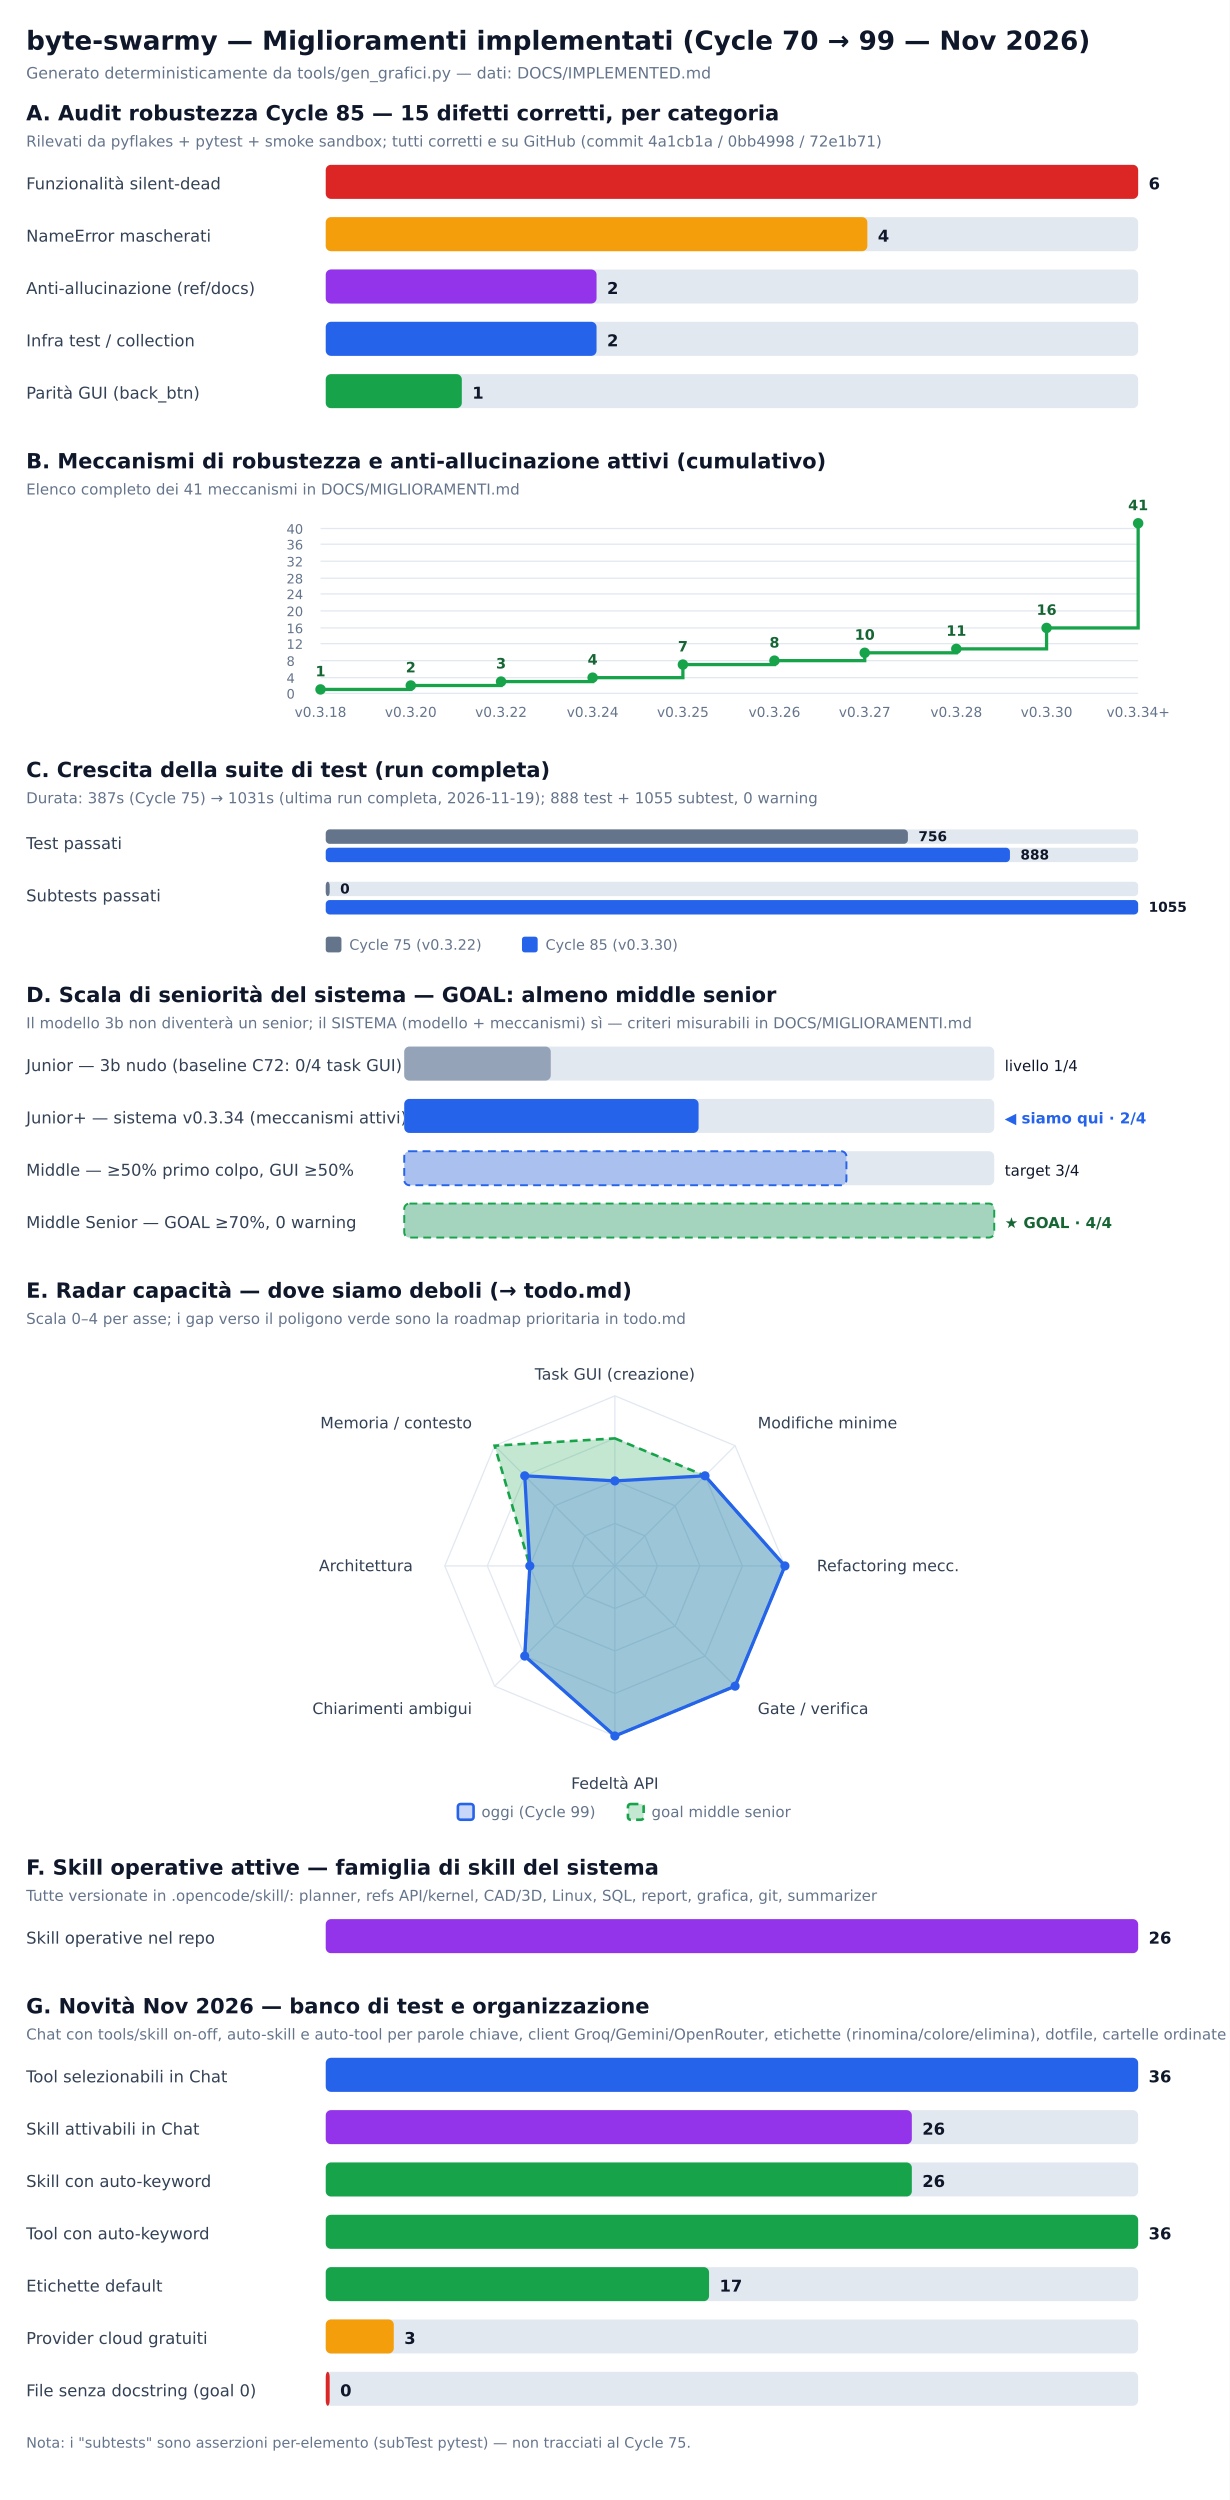
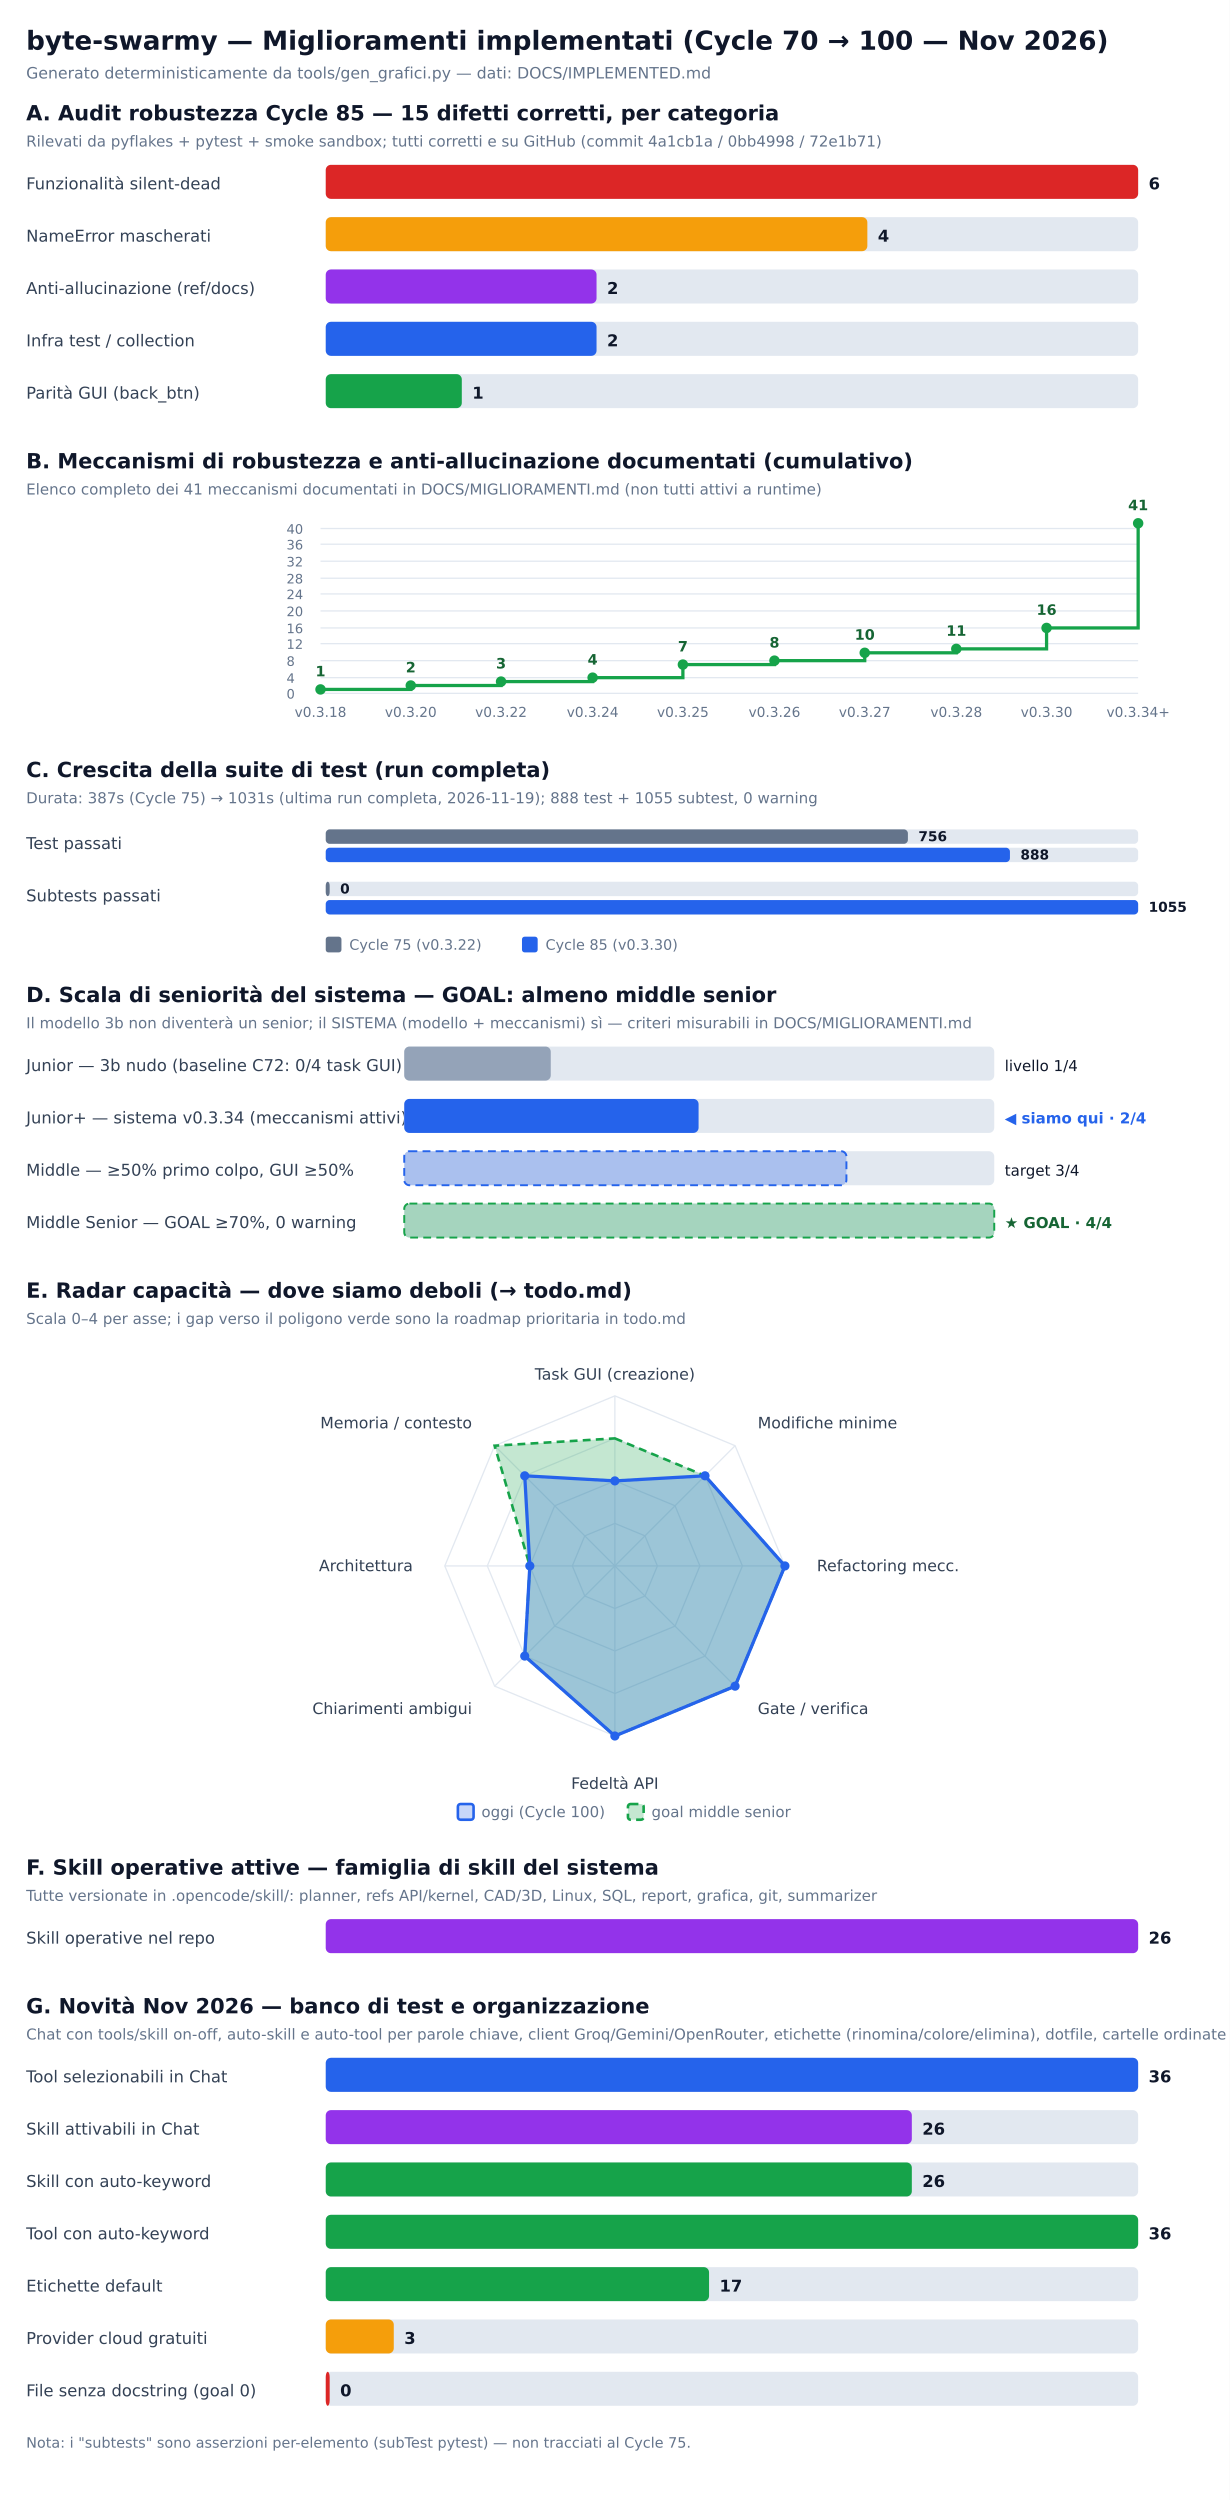
<svg xmlns="http://www.w3.org/2000/svg" width="940" height="1911" viewBox="0 0 940 1911">
  <rect width="940" height="1911" fill="#ffffff" />
-   <text x="20" y="38" font-family="DejaVu Sans, sans-serif" font-size="20" font-weight="bold" fill="#0f172a">byte-swarmy — Miglioramenti implementati (Cycle 70 → 99 — Nov 2026)</text>
+   <text x="20" y="38" font-family="DejaVu Sans, sans-serif" font-size="20" font-weight="bold" fill="#0f172a">byte-swarmy — Miglioramenti implementati (Cycle 70 → 100 — Nov 2026)</text>
  <text x="20" y="60" font-family="DejaVu Sans, sans-serif" font-size="12" fill="#64748b">Generato deterministicamente da tools/gen_grafici.py — dati: DOCS/IMPLEMENTED.md</text>
  <text x="20" y="92" font-family="DejaVu Sans, sans-serif" font-size="16" font-weight="bold" fill="#0f172a">A. Audit robustezza Cycle 85 — 15 difetti corretti, per categoria</text>
  <text x="20" y="112" font-family="DejaVu Sans, sans-serif" font-size="11.5" fill="#64748b">Rilevati da pyflakes + pytest + smoke sandbox; tutti corretti e su GitHub (commit 4a1cb1a / 0bb4998 / 72e1b71)</text>
  <text x="20" y="144.72" font-family="DejaVu Sans, sans-serif" font-size="12.5" fill="#334155">Funzionalità silent-dead</text>
  <rect x="249" y="126" width="621" height="26" rx="4" fill="#e2e8f0" />
  <rect x="249" y="126" width="621" height="26" rx="4" fill="#dc2626" />
  <text x="878" y="144.72" font-family="DejaVu Sans, sans-serif" font-size="12.5" font-weight="bold" fill="#0f172a">6</text>
  <text x="20" y="184.72" font-family="DejaVu Sans, sans-serif" font-size="12.5" fill="#334155">NameError mascherati</text>
  <rect x="249" y="166" width="621" height="26" rx="4" fill="#e2e8f0" />
  <rect x="249" y="166" width="414" height="26" rx="4" fill="#f59e0b" />
  <text x="671" y="184.72" font-family="DejaVu Sans, sans-serif" font-size="12.5" font-weight="bold" fill="#0f172a">4</text>
  <text x="20" y="224.72" font-family="DejaVu Sans, sans-serif" font-size="12.5" fill="#334155">Anti-allucinazione (ref/docs)</text>
  <rect x="249" y="206" width="621" height="26" rx="4" fill="#e2e8f0" />
  <rect x="249" y="206" width="207" height="26" rx="4" fill="#9333ea" />
  <text x="464" y="224.72" font-family="DejaVu Sans, sans-serif" font-size="12.5" font-weight="bold" fill="#0f172a">2</text>
  <text x="20" y="264.72" font-family="DejaVu Sans, sans-serif" font-size="12.5" fill="#334155">Infra test / collection</text>
  <rect x="249" y="246" width="621" height="26" rx="4" fill="#e2e8f0" />
  <rect x="249" y="246" width="207" height="26" rx="4" fill="#2563eb" />
  <text x="464" y="264.72" font-family="DejaVu Sans, sans-serif" font-size="12.5" font-weight="bold" fill="#0f172a">2</text>
  <text x="20" y="304.72" font-family="DejaVu Sans, sans-serif" font-size="12.5" fill="#334155">Parità GUI (back_btn)</text>
  <rect x="249" y="286" width="621" height="26" rx="4" fill="#e2e8f0" />
  <rect x="249" y="286" width="104" height="26" rx="4" fill="#16a34a" />
  <text x="361" y="304.72" font-family="DejaVu Sans, sans-serif" font-size="12.5" font-weight="bold" fill="#0f172a">1</text>
-   <text x="20" y="358" font-family="DejaVu Sans, sans-serif" font-size="16" font-weight="bold" fill="#0f172a">B. Meccanismi di robustezza e anti-allucinazione attivi (cumulativo)</text>
-   <text x="20" y="378" font-family="DejaVu Sans, sans-serif" font-size="11.5" fill="#64748b">Elenco completo dei 41 meccanismi in DOCS/MIGLIORAMENTI.md</text>
+   <text x="20" y="358" font-family="DejaVu Sans, sans-serif" font-size="16" font-weight="bold" fill="#0f172a">B. Meccanismi di robustezza e anti-allucinazione documentati (cumulativo)</text>
+   <text x="20" y="378" font-family="DejaVu Sans, sans-serif" font-size="11.5" fill="#64748b">Elenco completo dei 41 meccanismi documentati in DOCS/MIGLIORAMENTI.md (non tutti attivi a runtime)</text>
  <line x1="245" y1="530" x2="870" y2="530" stroke="#e2e8f0" stroke-width="1" />
  <text x="219" y="534" font-family="DejaVu Sans, sans-serif" font-size="10" fill="#64748b">0</text>
  <line x1="245" y1="518" x2="870" y2="518" stroke="#e2e8f0" stroke-width="1" />
  <text x="219" y="522" font-family="DejaVu Sans, sans-serif" font-size="10" fill="#64748b">4</text>
  <line x1="245" y1="505" x2="870" y2="505" stroke="#e2e8f0" stroke-width="1" />
  <text x="219" y="509" font-family="DejaVu Sans, sans-serif" font-size="10" fill="#64748b">8</text>
  <line x1="245" y1="492" x2="870" y2="492" stroke="#e2e8f0" stroke-width="1" />
  <text x="219" y="496" font-family="DejaVu Sans, sans-serif" font-size="10" fill="#64748b">12</text>
  <line x1="245" y1="480" x2="870" y2="480" stroke="#e2e8f0" stroke-width="1" />
  <text x="219" y="484" font-family="DejaVu Sans, sans-serif" font-size="10" fill="#64748b">16</text>
  <line x1="245" y1="467" x2="870" y2="467" stroke="#e2e8f0" stroke-width="1" />
  <text x="219" y="471" font-family="DejaVu Sans, sans-serif" font-size="10" fill="#64748b">20</text>
  <line x1="245" y1="454" x2="870" y2="454" stroke="#e2e8f0" stroke-width="1" />
  <text x="219" y="458" font-family="DejaVu Sans, sans-serif" font-size="10" fill="#64748b">24</text>
  <line x1="245" y1="442" x2="870" y2="442" stroke="#e2e8f0" stroke-width="1" />
  <text x="219" y="446" font-family="DejaVu Sans, sans-serif" font-size="10" fill="#64748b">28</text>
  <line x1="245" y1="429" x2="870" y2="429" stroke="#e2e8f0" stroke-width="1" />
  <text x="219" y="433" font-family="DejaVu Sans, sans-serif" font-size="10" fill="#64748b">32</text>
  <line x1="245" y1="416" x2="870" y2="416" stroke="#e2e8f0" stroke-width="1" />
  <text x="219" y="420" font-family="DejaVu Sans, sans-serif" font-size="10" fill="#64748b">36</text>
  <line x1="245" y1="404" x2="870" y2="404" stroke="#e2e8f0" stroke-width="1" />
  <text x="219" y="408" font-family="DejaVu Sans, sans-serif" font-size="10" fill="#64748b">40</text>
  <path d="M 245 527 L 314 527 L 314 524 L 383 524 L 383 521 L 453 521 L 453 518 L 522 518 L 522 508 L 592 508 L 592 505 L 661 505 L 661 499 L 731 499 L 731 496 L 800 496 L 800 480 L 870 480 L 870 400" fill="none" stroke="#16a34a" stroke-width="2.5" />
  <circle cx="245" cy="527" r="4" fill="#16a34a" />
  <text x="245" y="517" font-family="DejaVu Sans, sans-serif" font-size="11" font-weight="bold" fill="#166534" text-anchor="middle">1</text>
  <text x="245" y="548" font-family="DejaVu Sans, sans-serif" font-size="10.5" fill="#64748b" text-anchor="middle">v0.3.18</text>
  <circle cx="314" cy="524" r="4" fill="#16a34a" />
  <text x="314" y="514" font-family="DejaVu Sans, sans-serif" font-size="11" font-weight="bold" fill="#166534" text-anchor="middle">2</text>
  <text x="314" y="548" font-family="DejaVu Sans, sans-serif" font-size="10.5" fill="#64748b" text-anchor="middle">v0.3.20</text>
  <circle cx="383" cy="521" r="4" fill="#16a34a" />
  <text x="383" y="511" font-family="DejaVu Sans, sans-serif" font-size="11" font-weight="bold" fill="#166534" text-anchor="middle">3</text>
  <text x="383" y="548" font-family="DejaVu Sans, sans-serif" font-size="10.5" fill="#64748b" text-anchor="middle">v0.3.22</text>
  <circle cx="453" cy="518" r="4" fill="#16a34a" />
  <text x="453" y="508" font-family="DejaVu Sans, sans-serif" font-size="11" font-weight="bold" fill="#166534" text-anchor="middle">4</text>
  <text x="453" y="548" font-family="DejaVu Sans, sans-serif" font-size="10.5" fill="#64748b" text-anchor="middle">v0.3.24</text>
  <circle cx="522" cy="508" r="4" fill="#16a34a" />
  <text x="522" y="498" font-family="DejaVu Sans, sans-serif" font-size="11" font-weight="bold" fill="#166534" text-anchor="middle">7</text>
  <text x="522" y="548" font-family="DejaVu Sans, sans-serif" font-size="10.5" fill="#64748b" text-anchor="middle">v0.3.25</text>
  <circle cx="592" cy="505" r="4" fill="#16a34a" />
  <text x="592" y="495" font-family="DejaVu Sans, sans-serif" font-size="11" font-weight="bold" fill="#166534" text-anchor="middle">8</text>
  <text x="592" y="548" font-family="DejaVu Sans, sans-serif" font-size="10.5" fill="#64748b" text-anchor="middle">v0.3.26</text>
  <circle cx="661" cy="499" r="4" fill="#16a34a" />
  <text x="661" y="489" font-family="DejaVu Sans, sans-serif" font-size="11" font-weight="bold" fill="#166534" text-anchor="middle">10</text>
  <text x="661" y="548" font-family="DejaVu Sans, sans-serif" font-size="10.5" fill="#64748b" text-anchor="middle">v0.3.27</text>
  <circle cx="731" cy="496" r="4" fill="#16a34a" />
  <text x="731" y="486" font-family="DejaVu Sans, sans-serif" font-size="11" font-weight="bold" fill="#166534" text-anchor="middle">11</text>
  <text x="731" y="548" font-family="DejaVu Sans, sans-serif" font-size="10.5" fill="#64748b" text-anchor="middle">v0.3.28</text>
  <circle cx="800" cy="480" r="4" fill="#16a34a" />
  <text x="800" y="470" font-family="DejaVu Sans, sans-serif" font-size="11" font-weight="bold" fill="#166534" text-anchor="middle">16</text>
  <text x="800" y="548" font-family="DejaVu Sans, sans-serif" font-size="10.5" fill="#64748b" text-anchor="middle">v0.3.30</text>
  <circle cx="870" cy="400" r="4" fill="#16a34a" />
  <text x="870" y="390" font-family="DejaVu Sans, sans-serif" font-size="11" font-weight="bold" fill="#166534" text-anchor="middle">41</text>
  <text x="870" y="548" font-family="DejaVu Sans, sans-serif" font-size="10.5" fill="#64748b" text-anchor="middle">v0.3.34+</text>
  <text x="20" y="594" font-family="DejaVu Sans, sans-serif" font-size="16" font-weight="bold" fill="#0f172a">C. Crescita della suite di test (run completa)</text>
  <text x="20" y="614" font-family="DejaVu Sans, sans-serif" font-size="11.5" fill="#64748b">Durata: 387s (Cycle 75) → 1031s (ultima run completa, 2026-11-19); 888 test + 1055 subtest, 0 warning</text>
  <text x="20" y="649" font-family="DejaVu Sans, sans-serif" font-size="12.5" fill="#334155">Test passati</text>
  <rect x="249" y="634" width="621" height="11" rx="3" fill="#e2e8f0" />
  <rect x="249" y="634" width="445" height="11" rx="3" fill="#64748b" />
  <text x="702" y="643" font-family="DejaVu Sans, sans-serif" font-size="10.5" font-weight="bold" fill="#0f172a">756</text>
  <rect x="249" y="648" width="621" height="11" rx="3" fill="#e2e8f0" />
  <rect x="249" y="648" width="523" height="11" rx="3" fill="#2563eb" />
  <text x="780" y="657" font-family="DejaVu Sans, sans-serif" font-size="10.5" font-weight="bold" fill="#0f172a">888</text>
  <text x="20" y="689" font-family="DejaVu Sans, sans-serif" font-size="12.5" fill="#334155">Subtests passati</text>
  <rect x="249" y="674" width="621" height="11" rx="3" fill="#e2e8f0" />
  <rect x="249" y="674" width="3" height="11" rx="3" fill="#64748b" />
  <text x="260" y="683" font-family="DejaVu Sans, sans-serif" font-size="10.5" font-weight="bold" fill="#0f172a">0</text>
  <rect x="249" y="688" width="621" height="11" rx="3" fill="#e2e8f0" />
  <rect x="249" y="688" width="621" height="11" rx="3" fill="#2563eb" />
  <text x="878" y="697" font-family="DejaVu Sans, sans-serif" font-size="10.5" font-weight="bold" fill="#0f172a">1055</text>
  <rect x="249" y="716" width="12" height="12" rx="2" fill="#64748b" />
  <text x="267" y="726" font-family="DejaVu Sans, sans-serif" font-size="11" fill="#64748b">Cycle 75 (v0.3.22)</text>
  <rect x="399" y="716" width="12" height="12" rx="2" fill="#2563eb" />
  <text x="417" y="726" font-family="DejaVu Sans, sans-serif" font-size="11" fill="#64748b">Cycle 85 (v0.3.30)</text>
  <text x="20" y="766" font-family="DejaVu Sans, sans-serif" font-size="16" font-weight="bold" fill="#0f172a">D. Scala di seniorità del sistema — GOAL: almeno middle senior</text>
  <text x="20" y="786" font-family="DejaVu Sans, sans-serif" font-size="11.5" fill="#64748b">Il modello 3b non diventerà un senior; il SISTEMA (modello + meccanismi) sì — criteri misurabili in DOCS/MIGLIORAMENTI.md</text>
  <text x="20" y="818.72" font-family="DejaVu Sans, sans-serif" font-size="12.5" fill="#334155">Junior — 3b nudo (baseline C72: 0/4 task GUI)</text>
  <rect x="309" y="800" width="451" height="26" rx="4" fill="#e2e8f0" />
  <rect x="309" y="800" width="112" height="26" rx="4" fill="#94a3b8" fill-opacity="1.0" />
  <text x="768" y="818.72" font-family="DejaVu Sans, sans-serif" font-size="11.5" font-weight="normal" fill="#0f172a">livello 1/4</text>
  <text x="20" y="858.72" font-family="DejaVu Sans, sans-serif" font-size="12.5" fill="#334155">Junior+ — sistema v0.3.34 (meccanismi attivi)</text>
  <rect x="309" y="840" width="451" height="26" rx="4" fill="#e2e8f0" />
  <rect x="309" y="840" width="225" height="26" rx="4" fill="#2563eb" fill-opacity="1.0" />
  <text x="768" y="858.72" font-family="DejaVu Sans, sans-serif" font-size="11.5" font-weight="bold" fill="#2563eb">◀ siamo qui · 2/4</text>
  <text x="20" y="898.72" font-family="DejaVu Sans, sans-serif" font-size="12.5" fill="#334155">Middle — ≥50% primo colpo, GUI ≥50%</text>
  <rect x="309" y="880" width="451" height="26" rx="4" fill="#e2e8f0" />
  <rect x="309" y="880" width="338" height="26" rx="4" fill="#2563eb" fill-opacity="0.30" />
  <rect x="309" y="880" width="338" height="26" rx="4" fill="none" stroke="#2563eb" stroke-width="1.5" stroke-dasharray="6,4" />
  <text x="768" y="898.72" font-family="DejaVu Sans, sans-serif" font-size="11.5" font-weight="normal" fill="#0f172a">target 3/4</text>
  <text x="20" y="938.72" font-family="DejaVu Sans, sans-serif" font-size="12.5" fill="#334155">Middle Senior — GOAL ≥70%, 0 warning</text>
  <rect x="309" y="920" width="451" height="26" rx="4" fill="#e2e8f0" />
  <rect x="309" y="920" width="451" height="26" rx="4" fill="#16a34a" fill-opacity="0.30" />
  <rect x="309" y="920" width="451" height="26" rx="4" fill="none" stroke="#16a34a" stroke-width="1.5" stroke-dasharray="6,4" />
  <text x="768" y="938.72" font-family="DejaVu Sans, sans-serif" font-size="11.5" font-weight="bold" fill="#166534">★ GOAL · 4/4</text>
  <text x="20" y="992" font-family="DejaVu Sans, sans-serif" font-size="16" font-weight="bold" fill="#0f172a">E. Radar capacità — dove siamo deboli (→ todo.md)</text>
  <text x="20" y="1012" font-family="DejaVu Sans, sans-serif" font-size="11.5" fill="#64748b">Scala 0–4 per asse; i gap verso il poligono verde sono la roadmap prioritaria in todo.md</text>
  <polygon points="470.0,1164.5 493.0,1174.0 502.5,1197.0 493.0,1220.0 470.0,1229.5 447.0,1220.0 437.5,1197.0 447.0,1174.0" fill="none" stroke="#e2e8f0" stroke-width="1" />
  <polygon points="470.0,1132.0 516.0,1151.0 535.0,1197.0 516.0,1243.0 470.0,1262.0 424.0,1243.0 405.0,1197.0 424.0,1151.0" fill="none" stroke="#e2e8f0" stroke-width="1" />
  <polygon points="470.0,1099.5 538.9,1128.1 567.5,1197.0 538.9,1265.9 470.0,1294.5 401.1,1265.9 372.5,1197.0 401.1,1128.1" fill="none" stroke="#e2e8f0" stroke-width="1" />
  <polygon points="470.0,1067.0 561.9,1105.1 600.0,1197.0 561.9,1288.9 470.0,1327.0 378.1,1288.9 340.0,1197.0 378.1,1105.1" fill="none" stroke="#e2e8f0" stroke-width="1" />
  <line x1="470" y1="1197" x2="470.0" y2="1067.0" stroke="#e2e8f0" stroke-width="1" />
  <text x="470.0" y="1054.6" font-family="DejaVu Sans, sans-serif" font-size="12" fill="#334155" text-anchor="middle">Task GUI (creazione)</text>
  <line x1="470" y1="1197" x2="561.9" y2="1105.1" stroke="#e2e8f0" stroke-width="1" />
  <text x="579.2" y="1091.8" font-family="DejaVu Sans, sans-serif" font-size="12" fill="#334155" text-anchor="start">Modifiche minime</text>
  <line x1="470" y1="1197" x2="600.0" y2="1197.0" stroke="#e2e8f0" stroke-width="1" />
  <text x="624.4" y="1201.0" font-family="DejaVu Sans, sans-serif" font-size="12" fill="#334155" text-anchor="start">Refactoring mecc.</text>
  <line x1="470" y1="1197" x2="561.9" y2="1288.9" stroke="#e2e8f0" stroke-width="1" />
  <text x="579.2" y="1310.2" font-family="DejaVu Sans, sans-serif" font-size="12" fill="#334155" text-anchor="start">Gate / verifica</text>
  <line x1="470" y1="1197" x2="470.0" y2="1327.0" stroke="#e2e8f0" stroke-width="1" />
  <text x="470.0" y="1367.4" font-family="DejaVu Sans, sans-serif" font-size="12" fill="#334155" text-anchor="middle">Fedeltà API</text>
  <line x1="470" y1="1197" x2="378.1" y2="1288.9" stroke="#e2e8f0" stroke-width="1" />
  <text x="360.8" y="1310.2" font-family="DejaVu Sans, sans-serif" font-size="12" fill="#334155" text-anchor="end">Chiarimenti ambigui</text>
  <line x1="470" y1="1197" x2="340.0" y2="1197.0" stroke="#e2e8f0" stroke-width="1" />
  <text x="315.6" y="1201.0" font-family="DejaVu Sans, sans-serif" font-size="12" fill="#334155" text-anchor="end">Architettura</text>
  <line x1="470" y1="1197" x2="378.1" y2="1105.1" stroke="#e2e8f0" stroke-width="1" />
  <text x="360.8" y="1091.8" font-family="DejaVu Sans, sans-serif" font-size="12" fill="#334155" text-anchor="end">Memoria / contesto</text>
  <polygon points="470.0,1099.5 538.9,1128.1 600.0,1197.0 561.9,1288.9 470.0,1327.0 401.1,1265.9 405.0,1197.0 378.1,1105.1" fill="#16a34a" fill-opacity="0.25" stroke="#16a34a" stroke-width="2" stroke-dasharray="6,4" stroke-opacity="1" />
  <polygon points="470.0,1132.0 538.9,1128.1 600.0,1197.0 561.9,1288.9 470.0,1327.0 401.1,1265.9 405.0,1197.0 401.1,1128.1" fill="#2563eb" fill-opacity="0.25" stroke="#2563eb" stroke-width="2.5" stroke-opacity="1" />
  <circle cx="470.0" cy="1132.0" r="3.5" fill="#2563eb" />
  <circle cx="538.9" cy="1128.1" r="3.5" fill="#2563eb" />
  <circle cx="600.0" cy="1197.0" r="3.5" fill="#2563eb" />
  <circle cx="561.9" cy="1288.9" r="3.5" fill="#2563eb" />
  <circle cx="470.0" cy="1327.0" r="3.5" fill="#2563eb" />
  <circle cx="401.1" cy="1265.9" r="3.5" fill="#2563eb" />
  <circle cx="405.0" cy="1197.0" r="3.5" fill="#2563eb" />
  <circle cx="401.1" cy="1128.1" r="3.5" fill="#2563eb" />
  <rect x="350" y="1379" width="12" height="12" rx="2" fill="#2563eb" fill-opacity="0.25" stroke="#2563eb" stroke-width="2" />
-   <text x="368" y="1389" font-family="DejaVu Sans, sans-serif" font-size="11.5" fill="#64748b">oggi (Cycle 99)</text>
+   <text x="368" y="1389" font-family="DejaVu Sans, sans-serif" font-size="11.5" fill="#64748b">oggi (Cycle 100)</text>
  <rect x="480" y="1379" width="12" height="12" rx="2" fill="#16a34a" fill-opacity="0.25" stroke="#16a34a" stroke-width="2" stroke-dasharray="6,4" />
  <text x="498" y="1389" font-family="DejaVu Sans, sans-serif" font-size="11.5" fill="#64748b">goal middle senior</text>
  <text x="20" y="1433" font-family="DejaVu Sans, sans-serif" font-size="16" font-weight="bold" fill="#0f172a">F. Skill operative attive — famiglia di skill del sistema</text>
  <text x="20" y="1453" font-family="DejaVu Sans, sans-serif" font-size="11.5" fill="#64748b">Tutte versionate in .opencode/skill/: planner, refs API/kernel, CAD/3D, Linux, SQL, report, grafica, git, summarizer</text>
  <text x="20" y="1485.72" font-family="DejaVu Sans, sans-serif" font-size="12.5" fill="#334155">Skill operative nel repo</text>
  <rect x="249" y="1467" width="621" height="26" rx="4" fill="#e2e8f0" />
  <rect x="249" y="1467" width="621" height="26" rx="4" fill="#9333ea" />
  <text x="878" y="1485.72" font-family="DejaVu Sans, sans-serif" font-size="12.5" font-weight="bold" fill="#0f172a">26</text>
  <text x="20" y="1539" font-family="DejaVu Sans, sans-serif" font-size="16" font-weight="bold" fill="#0f172a">G. Novità Nov 2026 — banco di test e organizzazione</text>
  <text x="20" y="1559" font-family="DejaVu Sans, sans-serif" font-size="11.5" fill="#64748b">Chat con tools/skill on-off, auto-skill e auto-tool per parole chiave, client Groq/Gemini/OpenRouter, etichette (rinomina/colore/elimina), dotfile, cartelle ordinate (TOOLS/), 0 docstring mancanti</text>
  <text x="20" y="1591.72" font-family="DejaVu Sans, sans-serif" font-size="12.5" fill="#334155">Tool selezionabili in Chat</text>
  <rect x="249" y="1573" width="621" height="26" rx="4" fill="#e2e8f0" />
  <rect x="249" y="1573" width="621" height="26" rx="4" fill="#2563eb" />
  <text x="878" y="1591.72" font-family="DejaVu Sans, sans-serif" font-size="12.5" font-weight="bold" fill="#0f172a">36</text>
  <text x="20" y="1631.72" font-family="DejaVu Sans, sans-serif" font-size="12.5" fill="#334155">Skill attivabili in Chat</text>
  <rect x="249" y="1613" width="621" height="26" rx="4" fill="#e2e8f0" />
  <rect x="249" y="1613" width="448" height="26" rx="4" fill="#9333ea" />
  <text x="705" y="1631.72" font-family="DejaVu Sans, sans-serif" font-size="12.5" font-weight="bold" fill="#0f172a">26</text>
  <text x="20" y="1671.72" font-family="DejaVu Sans, sans-serif" font-size="12.5" fill="#334155">Skill con auto-keyword</text>
  <rect x="249" y="1653" width="621" height="26" rx="4" fill="#e2e8f0" />
  <rect x="249" y="1653" width="448" height="26" rx="4" fill="#16a34a" />
  <text x="705" y="1671.72" font-family="DejaVu Sans, sans-serif" font-size="12.5" font-weight="bold" fill="#0f172a">26</text>
  <text x="20" y="1711.72" font-family="DejaVu Sans, sans-serif" font-size="12.5" fill="#334155">Tool con auto-keyword</text>
  <rect x="249" y="1693" width="621" height="26" rx="4" fill="#e2e8f0" />
  <rect x="249" y="1693" width="621" height="26" rx="4" fill="#16a34a" />
  <text x="878" y="1711.72" font-family="DejaVu Sans, sans-serif" font-size="12.5" font-weight="bold" fill="#0f172a">36</text>
  <text x="20" y="1751.72" font-family="DejaVu Sans, sans-serif" font-size="12.5" fill="#334155">Etichette default</text>
  <rect x="249" y="1733" width="621" height="26" rx="4" fill="#e2e8f0" />
  <rect x="249" y="1733" width="293" height="26" rx="4" fill="#16a34a" />
  <text x="550" y="1751.72" font-family="DejaVu Sans, sans-serif" font-size="12.5" font-weight="bold" fill="#0f172a">17</text>
  <text x="20" y="1791.72" font-family="DejaVu Sans, sans-serif" font-size="12.5" fill="#334155">Provider cloud gratuiti</text>
  <rect x="249" y="1773" width="621" height="26" rx="4" fill="#e2e8f0" />
  <rect x="249" y="1773" width="52" height="26" rx="4" fill="#f59e0b" />
  <text x="309" y="1791.72" font-family="DejaVu Sans, sans-serif" font-size="12.5" font-weight="bold" fill="#0f172a">3</text>
  <text x="20" y="1831.72" font-family="DejaVu Sans, sans-serif" font-size="12.5" fill="#334155">File senza docstring (goal 0)</text>
  <rect x="249" y="1813" width="621" height="26" rx="4" fill="#e2e8f0" />
  <rect x="249" y="1813" width="3" height="26" rx="4" fill="#dc2626" />
  <text x="260" y="1831.72" font-family="DejaVu Sans, sans-serif" font-size="12.5" font-weight="bold" fill="#0f172a">0</text>
  <text x="20" y="1871" font-family="DejaVu Sans, sans-serif" font-size="11" fill="#64748b">Nota: i "subtests" sono asserzioni per-elemento (subTest pytest) — non tracciati al Cycle 75.</text>
</svg>
